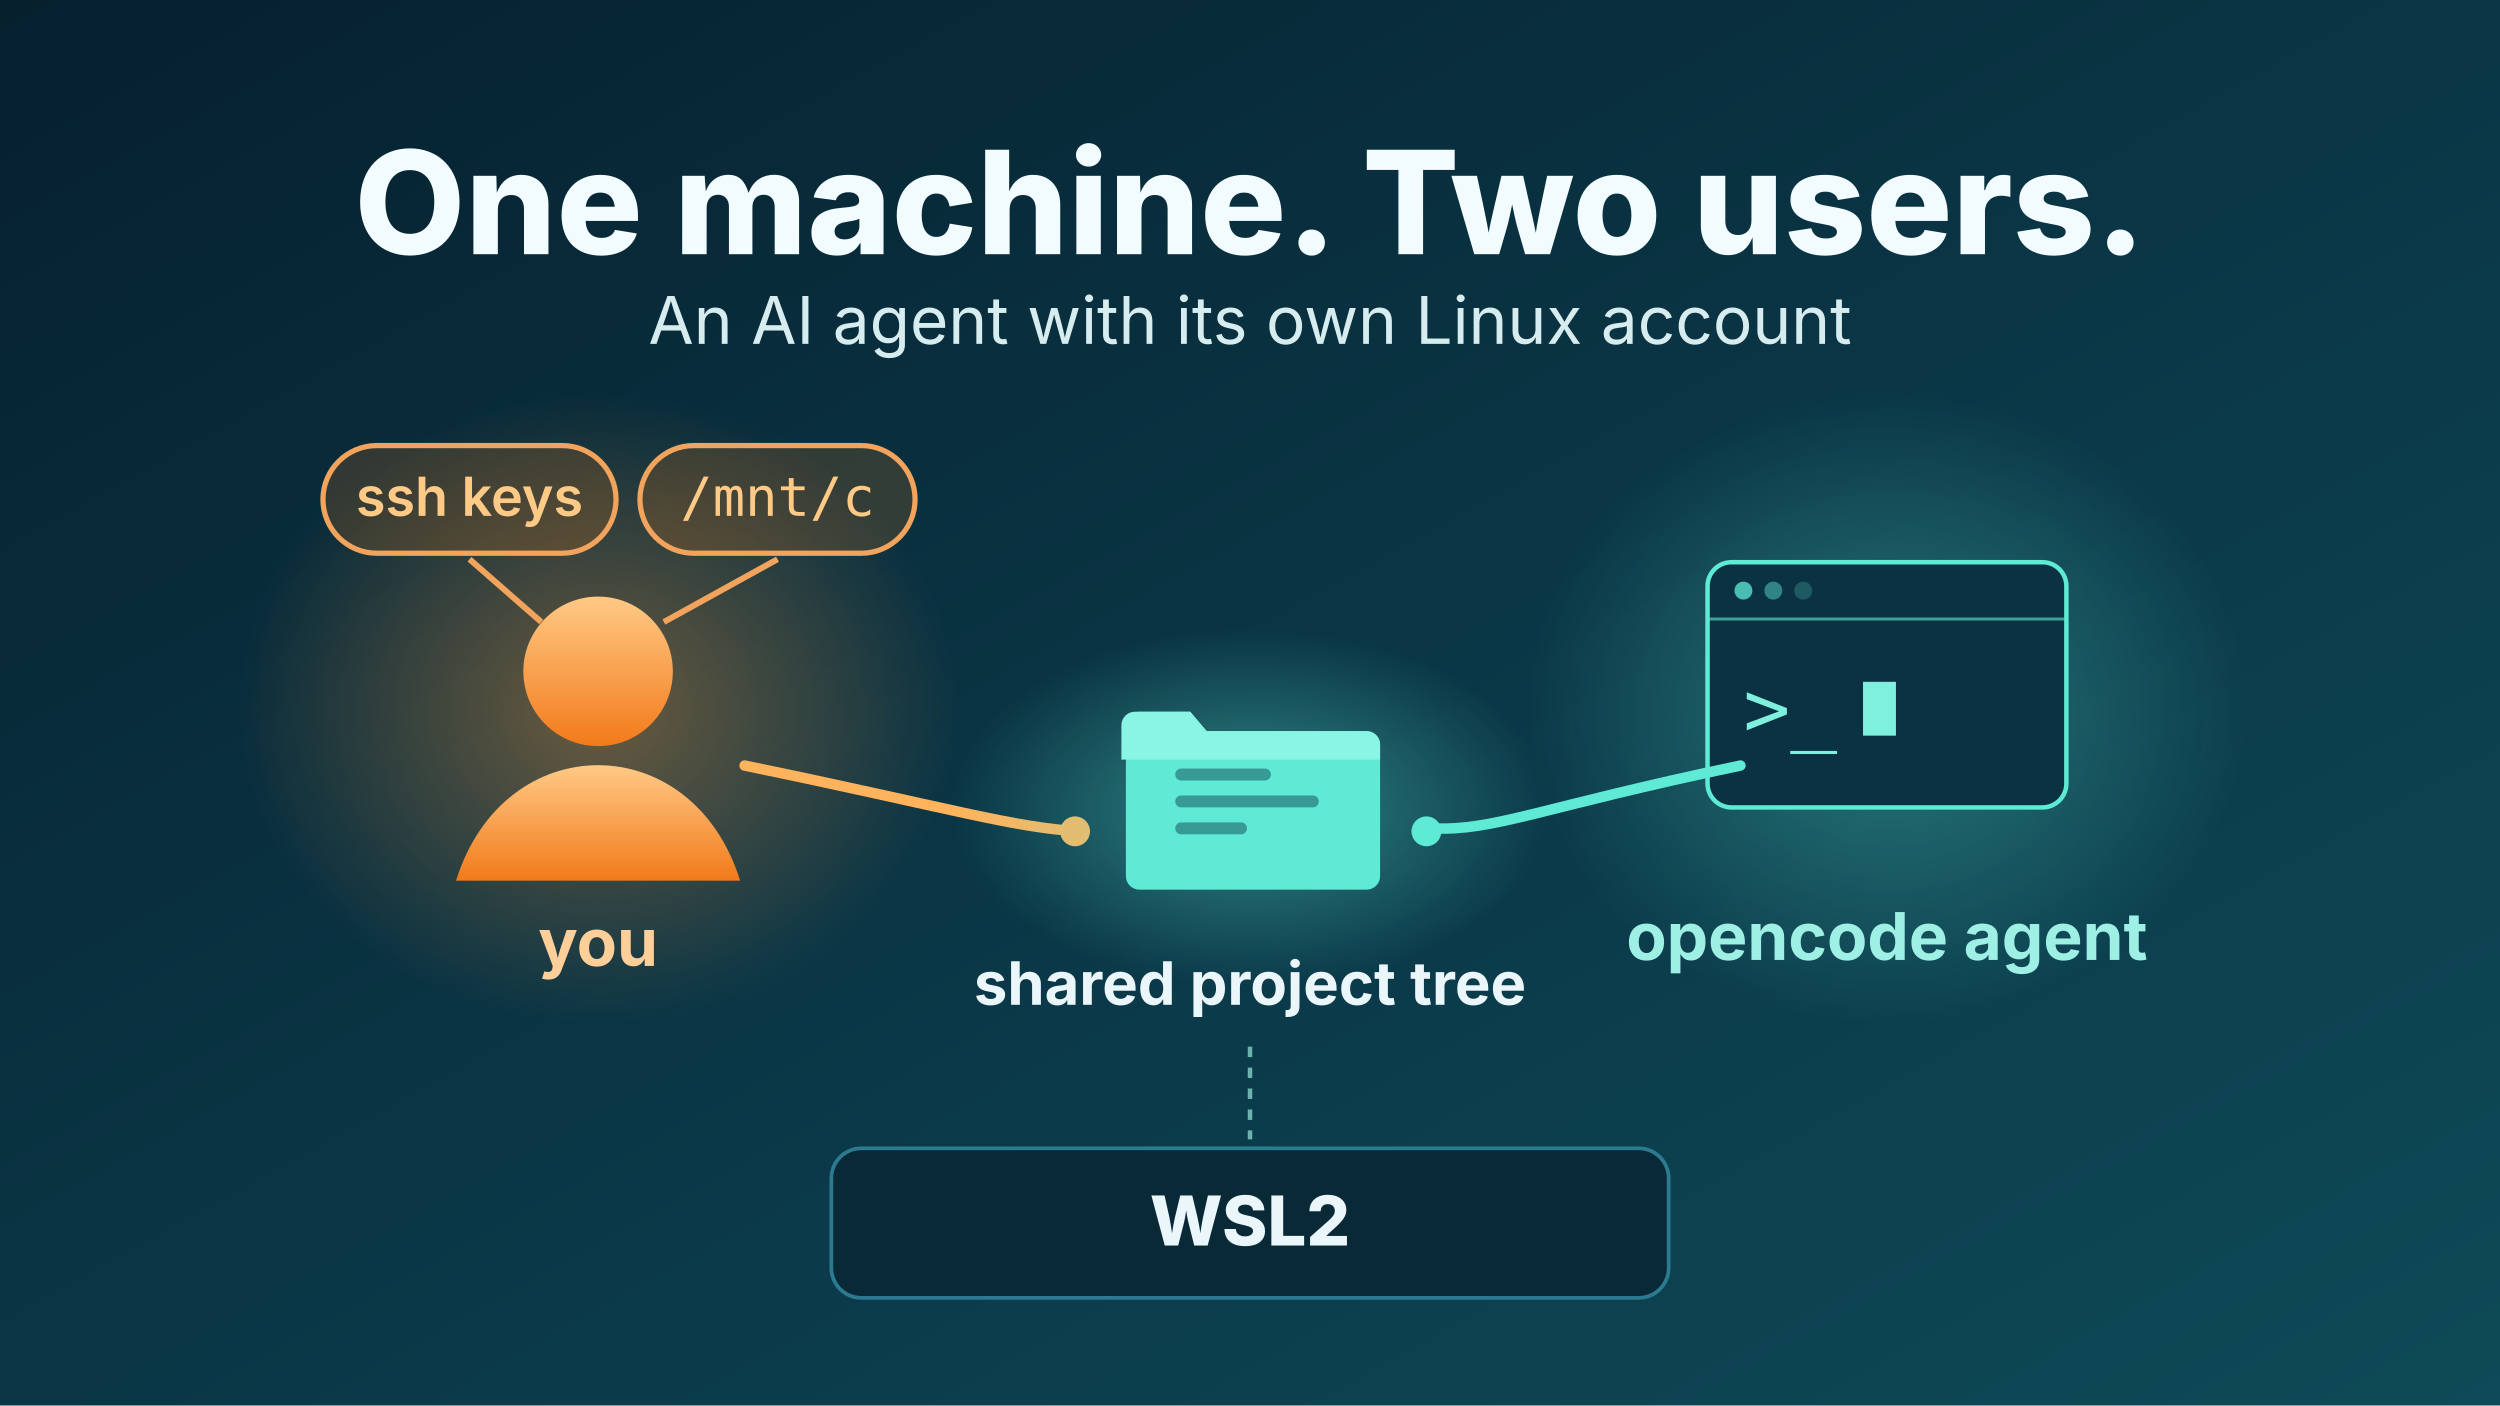
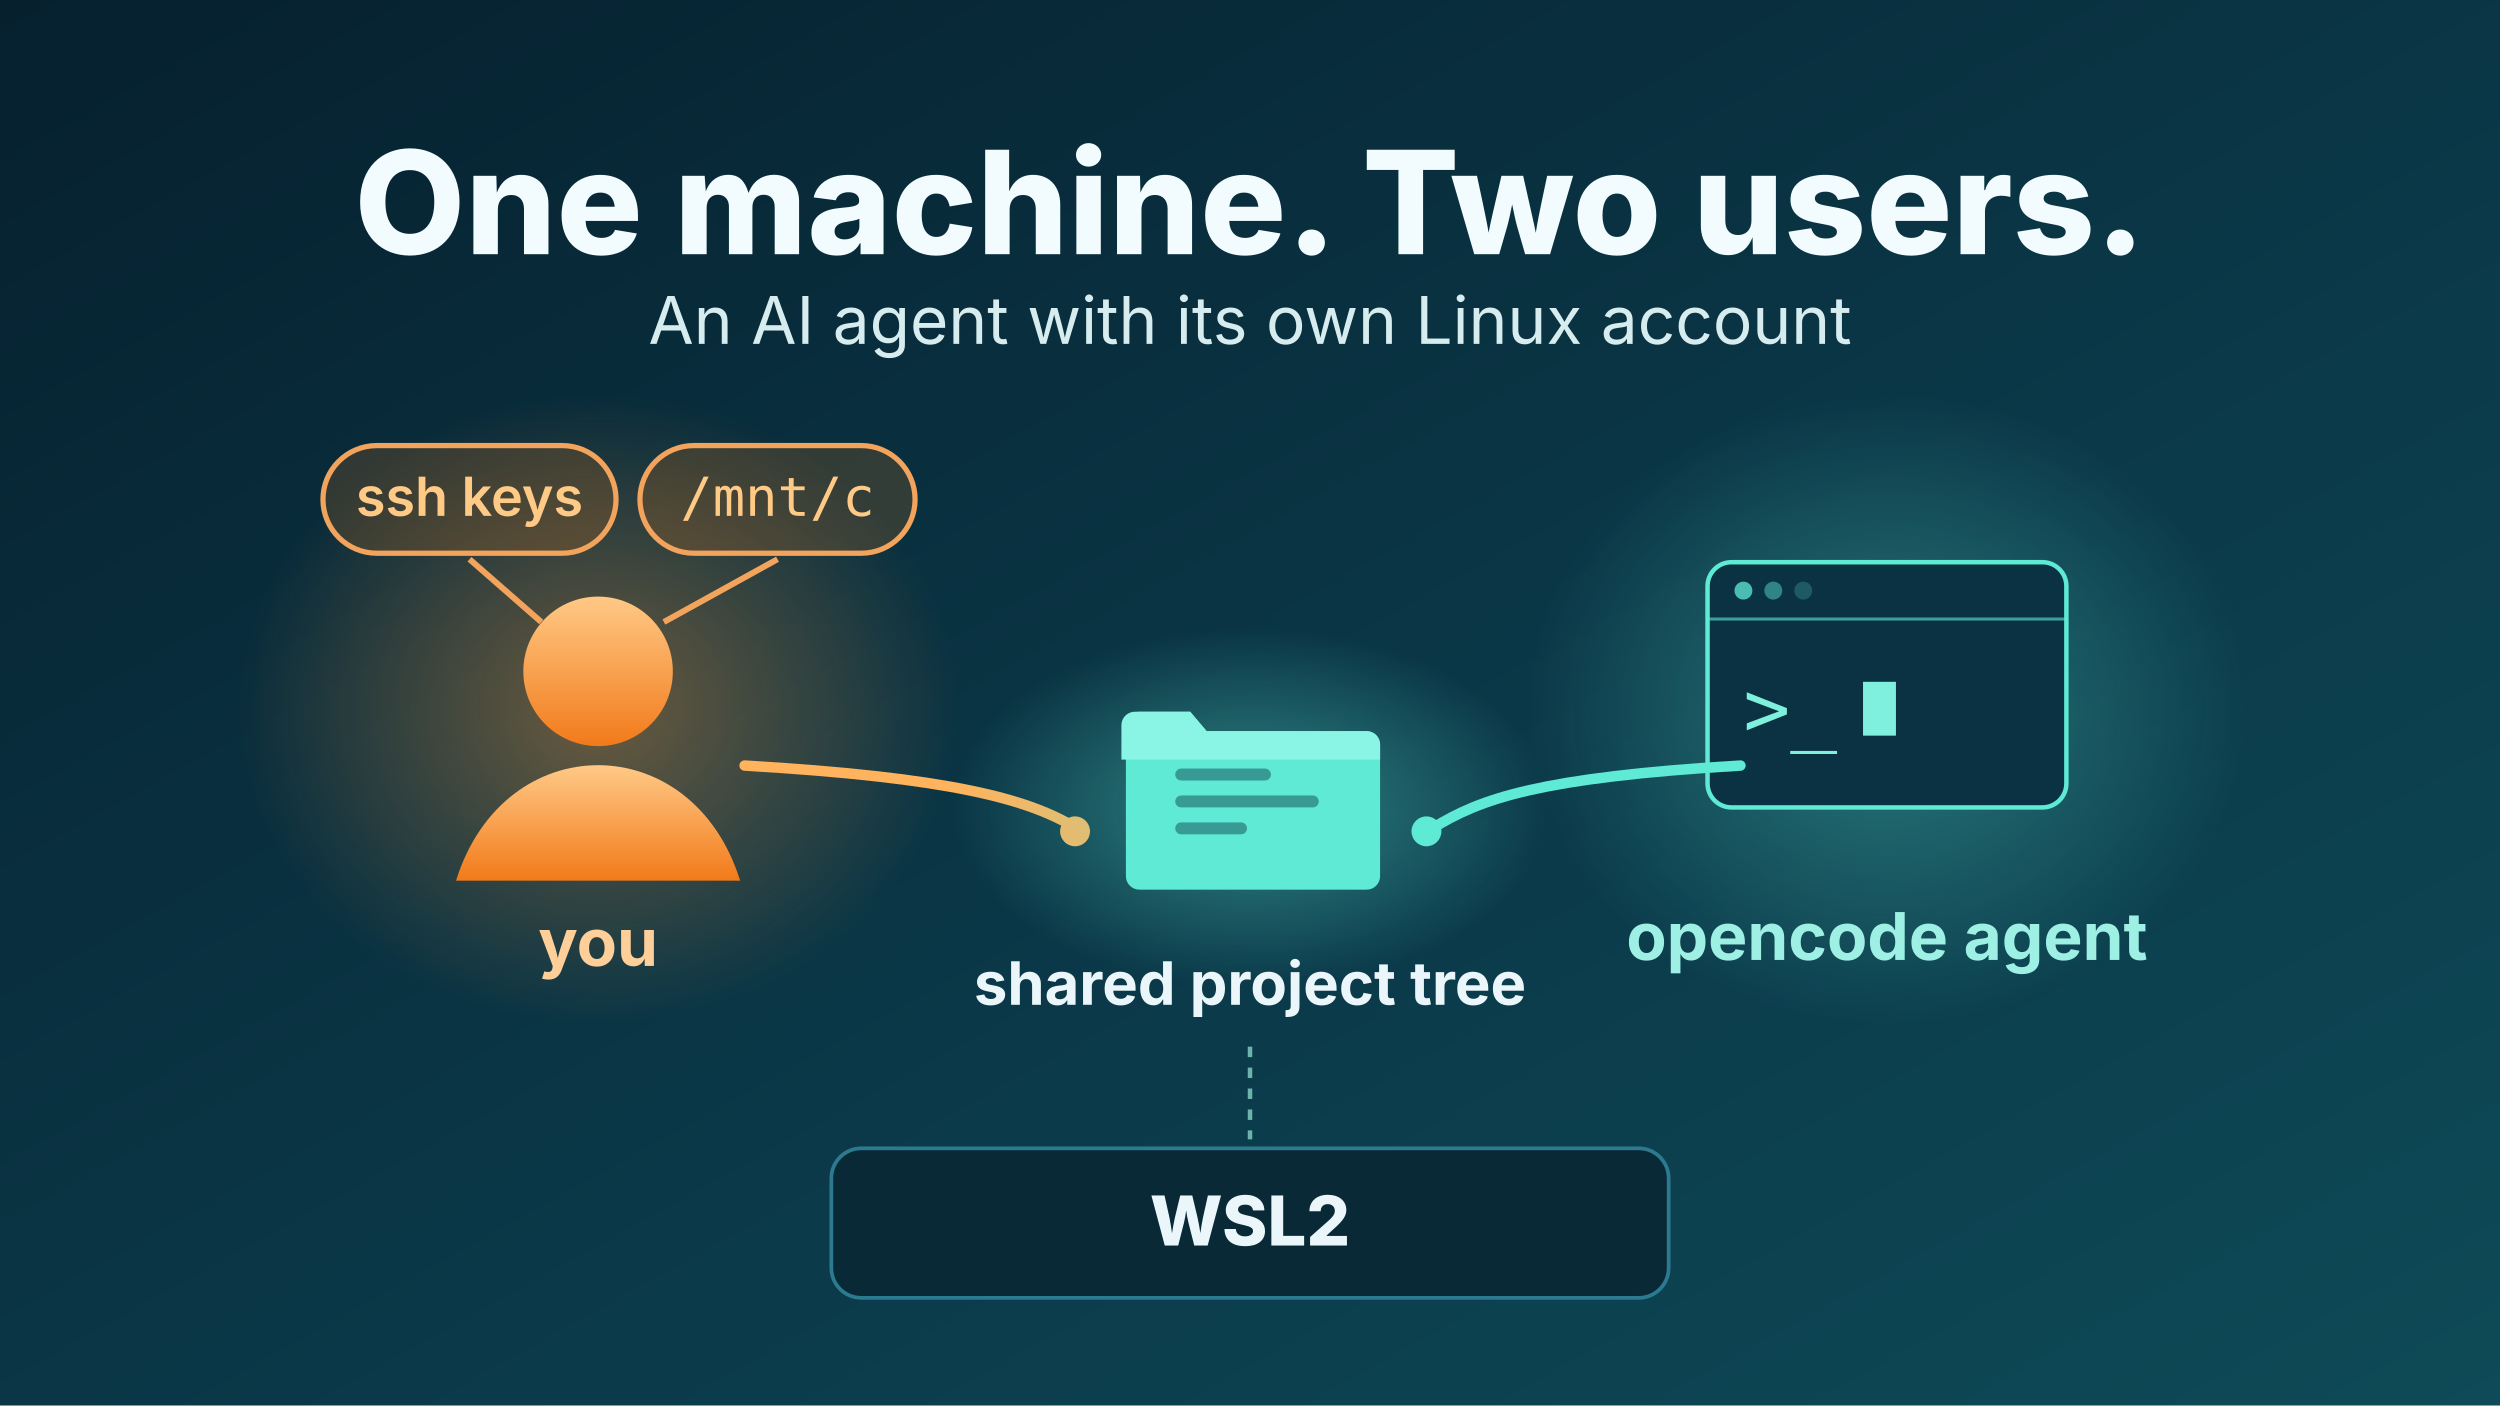
<svg xmlns="http://www.w3.org/2000/svg" width="1672" height="940" viewBox="0 0 1672 940">
  <defs>
    <linearGradient id="bg" x1="0" y1="0" x2="1" y2="1">
      <stop offset="0" stop-color="#06202e" />
      <stop offset="0.6" stop-color="#0b3a4a" />
      <stop offset="1" stop-color="#0e4a57" />
    </linearGradient>
    <radialGradient id="glowDev" cx="0.5" cy="0.5" r="0.5">
      <stop offset="0" stop-color="#ff9a3c" stop-opacity="0.4" />
      <stop offset="1" stop-color="#ff9a3c" stop-opacity="0" />
    </radialGradient>
    <radialGradient id="glowAgent" cx="0.5" cy="0.5" r="0.5">
      <stop offset="0" stop-color="#5eead4" stop-opacity="0.35" />
      <stop offset="1" stop-color="#5eead4" stop-opacity="0" />
    </radialGradient>
    <linearGradient id="dev" x1="0" y1="0" x2="0" y2="1">
      <stop offset="0" stop-color="#ffc986" />
      <stop offset="1" stop-color="#f27a1a" />
    </linearGradient>
    <radialGradient id="folderGlow" cx="0.5" cy="0.5" r="0.5">
      <stop offset="0" stop-color="#5eead4" stop-opacity="0.45" />
      <stop offset="1" stop-color="#5eead4" stop-opacity="0" />
    </radialGradient>
    <style>
      text { font-family: system-ui, -apple-system, 'Segoe UI', sans-serif; }
      .mono { font-family: ui-monospace, 'Cascadia Code', Menlo, monospace; }
    </style>
  </defs>
  <rect width="1672" height="940" fill="url(#bg)" />
  <text x="836" y="170" text-anchor="middle" font-size="96" font-weight="800" fill="#f2fbfd">One machine. Two users.</text>
  <text x="836" y="230" text-anchor="middle" font-size="44" fill="#d6ecee">An AI agent with its own Linux account</text>
  <ellipse cx="400" cy="474" rx="240" ry="210" fill="url(#glowDev)" />
  <g>
    <circle cx="400" cy="449" r="50" fill="url(#dev)" />
    <path d="M305 589 C337 486 463 486 495 589 Z" fill="url(#dev)" />
  </g>
  <text x="400" y="646" text-anchor="middle" font-size="44" font-weight="700" fill="#ffcf9a">you</text>
  <g>
    <rect x="216" y="298" rx="36" ry="36" width="196" height="72" fill="#f27a1a" fill-opacity="0.18" stroke="#f2a35c" stroke-width="3.5" />
    <text x="314" y="345" text-anchor="middle" font-size="36" font-weight="600" fill="#ffc986">ssh keys</text>
    <line x1="314" y1="374" x2="362" y2="416" stroke="#f2a35c" stroke-width="4" />
    <rect x="428" y="298" rx="36" ry="36" width="184" height="72" fill="#f27a1a" fill-opacity="0.18" stroke="#f2a35c" stroke-width="3.5" />
    <text x="520" y="345" text-anchor="middle" font-size="36" class="mono" fill="#ffc986">/mnt/c</text>
    <line x1="520" y1="374" x2="444" y2="416" stroke="#f2a35c" stroke-width="4" />
  </g>
  <ellipse cx="1262" cy="474" rx="240" ry="210" fill="url(#glowAgent)" />
  <g>
    <rect x="1142" y="376" width="240" height="164" rx="16" fill="#0b3242" stroke="#5eead4" stroke-width="3" />
    <line x1="1142" y1="414" x2="1382" y2="414" stroke="#5eead4" stroke-width="2" stroke-opacity="0.6" />
    <circle cx="1166" cy="395" r="6" fill="#5eead4" fill-opacity="0.75" />
    <circle cx="1186" cy="395" r="6" fill="#5eead4" fill-opacity="0.45" />
    <circle cx="1206" cy="395" r="6" fill="#5eead4" fill-opacity="0.22" />
    <text x="1166" y="492" font-size="52" class="mono" fill="#7ff0dd">&gt;_</text>
    <rect x="1246" y="456" width="22" height="36" fill="#7ff0dd">
      <animate attributeName="opacity" values="1;0.15;1" dur="1.6s" repeatCount="indefinite" />
    </rect>
  </g>
  <text x="1262" y="642" text-anchor="middle" font-size="44" font-weight="700" fill="#9ef0e4">opencode agent</text>
-   <path d="M498 512 C 634 540, 679 554, 723 556" fill="none" stroke="#ffb35c" stroke-width="7" stroke-linecap="round" />
-   <path d="M1164 512 C 1030 540, 999 556, 958 554" fill="none" stroke="#5eead4" stroke-width="7" stroke-linecap="round" />
+   <path d="M498 512 C 634 520, 690 534, 723 556" fill="none" stroke="#ffb35c" stroke-width="7" stroke-linecap="round" />
+   <path d="M1164 512 C 1030 520, 990 534, 958 554" fill="none" stroke="#5eead4" stroke-width="7" stroke-linecap="round" />
  <circle cx="719" cy="556" r="10" fill="#ffb35c" />
  <circle cx="954" cy="556" r="10" fill="#5eead4" />
  <ellipse cx="836" cy="540" rx="200" ry="120" fill="url(#folderGlow)" />
  <g>
    <path d="M750 476 l26 0 h20 l11 13 h107 a9 9 0 0 1 9 9 v88 a9 9 0 0 1 -9 9 h-152 a9 9 0 0 1 -9 -9 v-101 a9 9 0 0 1 9 -9 z" fill="#5eead4" />
    <path d="M750 476 l26 0 h20 l11 13 h107 a9 9 0 0 1 9 9 v10 h-173 v-23 a9 9 0 0 1 9 -9 z" fill="#8af5e5" />
    <rect x="786" y="514" width="64" height="8" rx="4" fill="#0b3a4a" fill-opacity="0.45" />
    <rect x="786" y="532" width="96" height="8" rx="4" fill="#0b3a4a" fill-opacity="0.45" />
    <rect x="786" y="550" width="48" height="8" rx="4" fill="#0b3a4a" fill-opacity="0.45" />
  </g>
  <text x="836" y="672" text-anchor="middle" font-size="40" font-weight="700" fill="#eaf6fa">shared project tree</text>
  <line x1="836" y1="700" x2="836" y2="762" stroke="#8fd9cd" stroke-width="3" stroke-dasharray="7 7" stroke-opacity="0.75" />
  <g>
    <rect x="556" y="768" width="560" height="100" rx="20" fill="#0a2937" stroke="#2b7a8f" stroke-width="2.5" />
    <text x="836" y="833" text-anchor="middle" font-size="46" font-weight="800" fill="#eaf6fa">WSL2</text>
  </g>
</svg>
